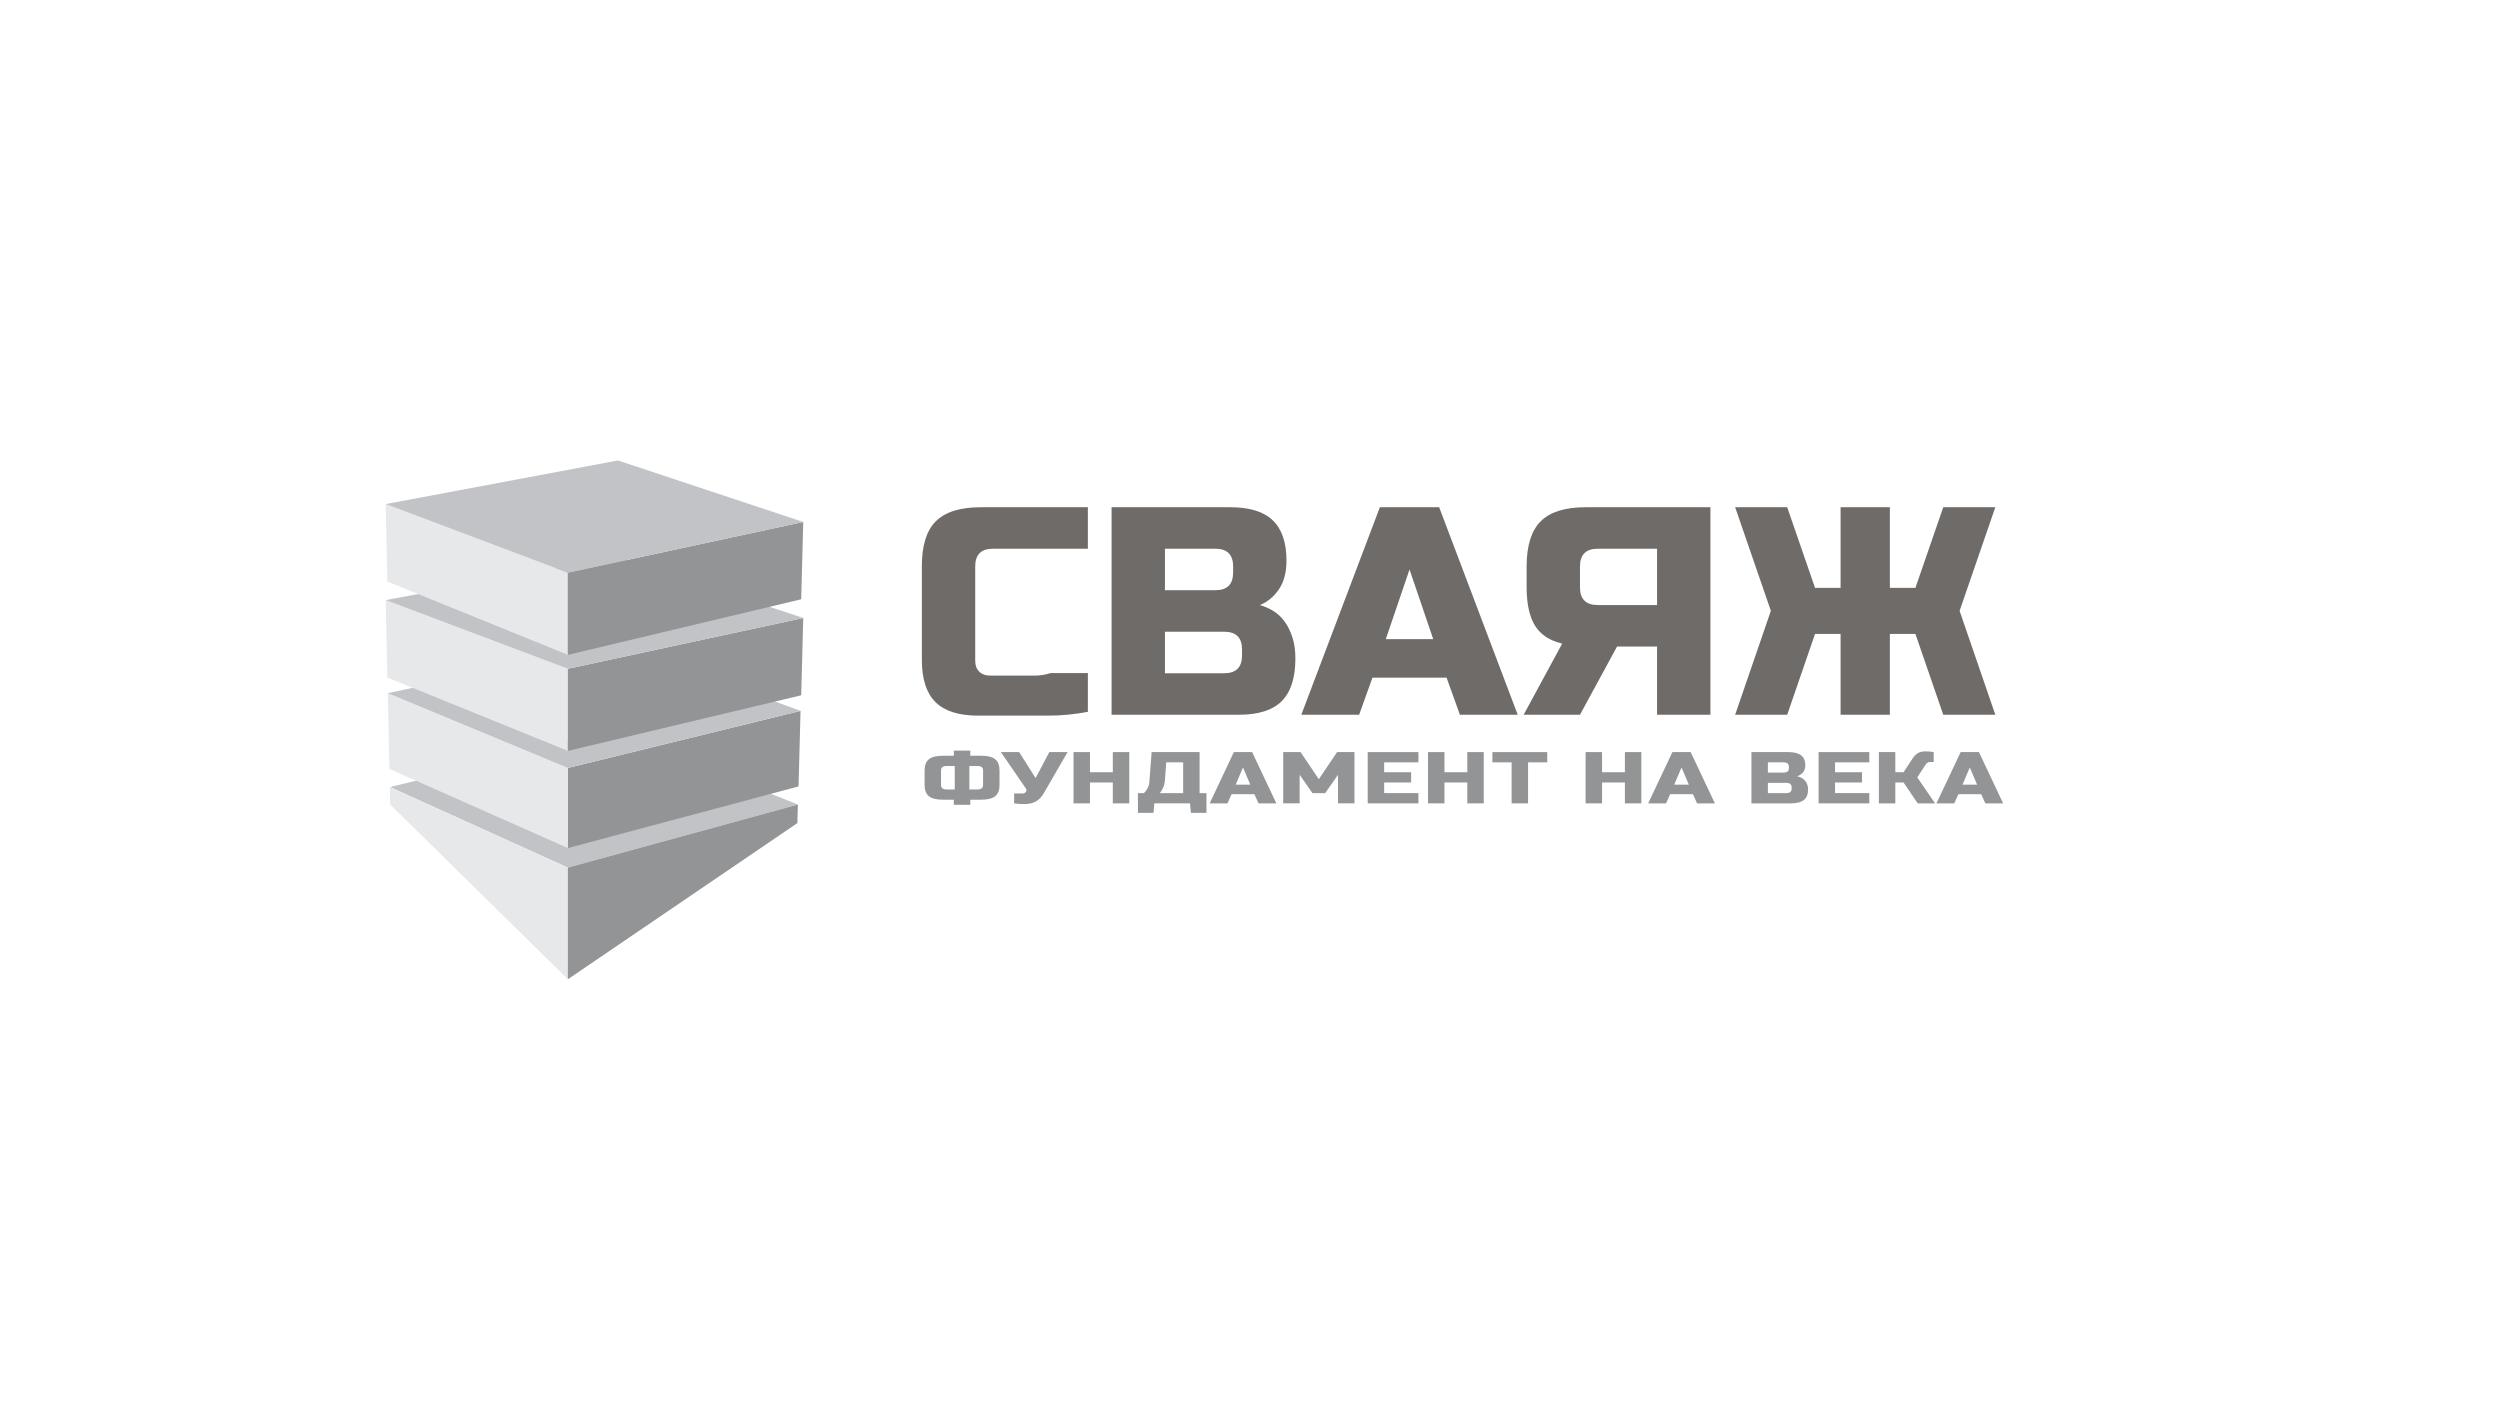
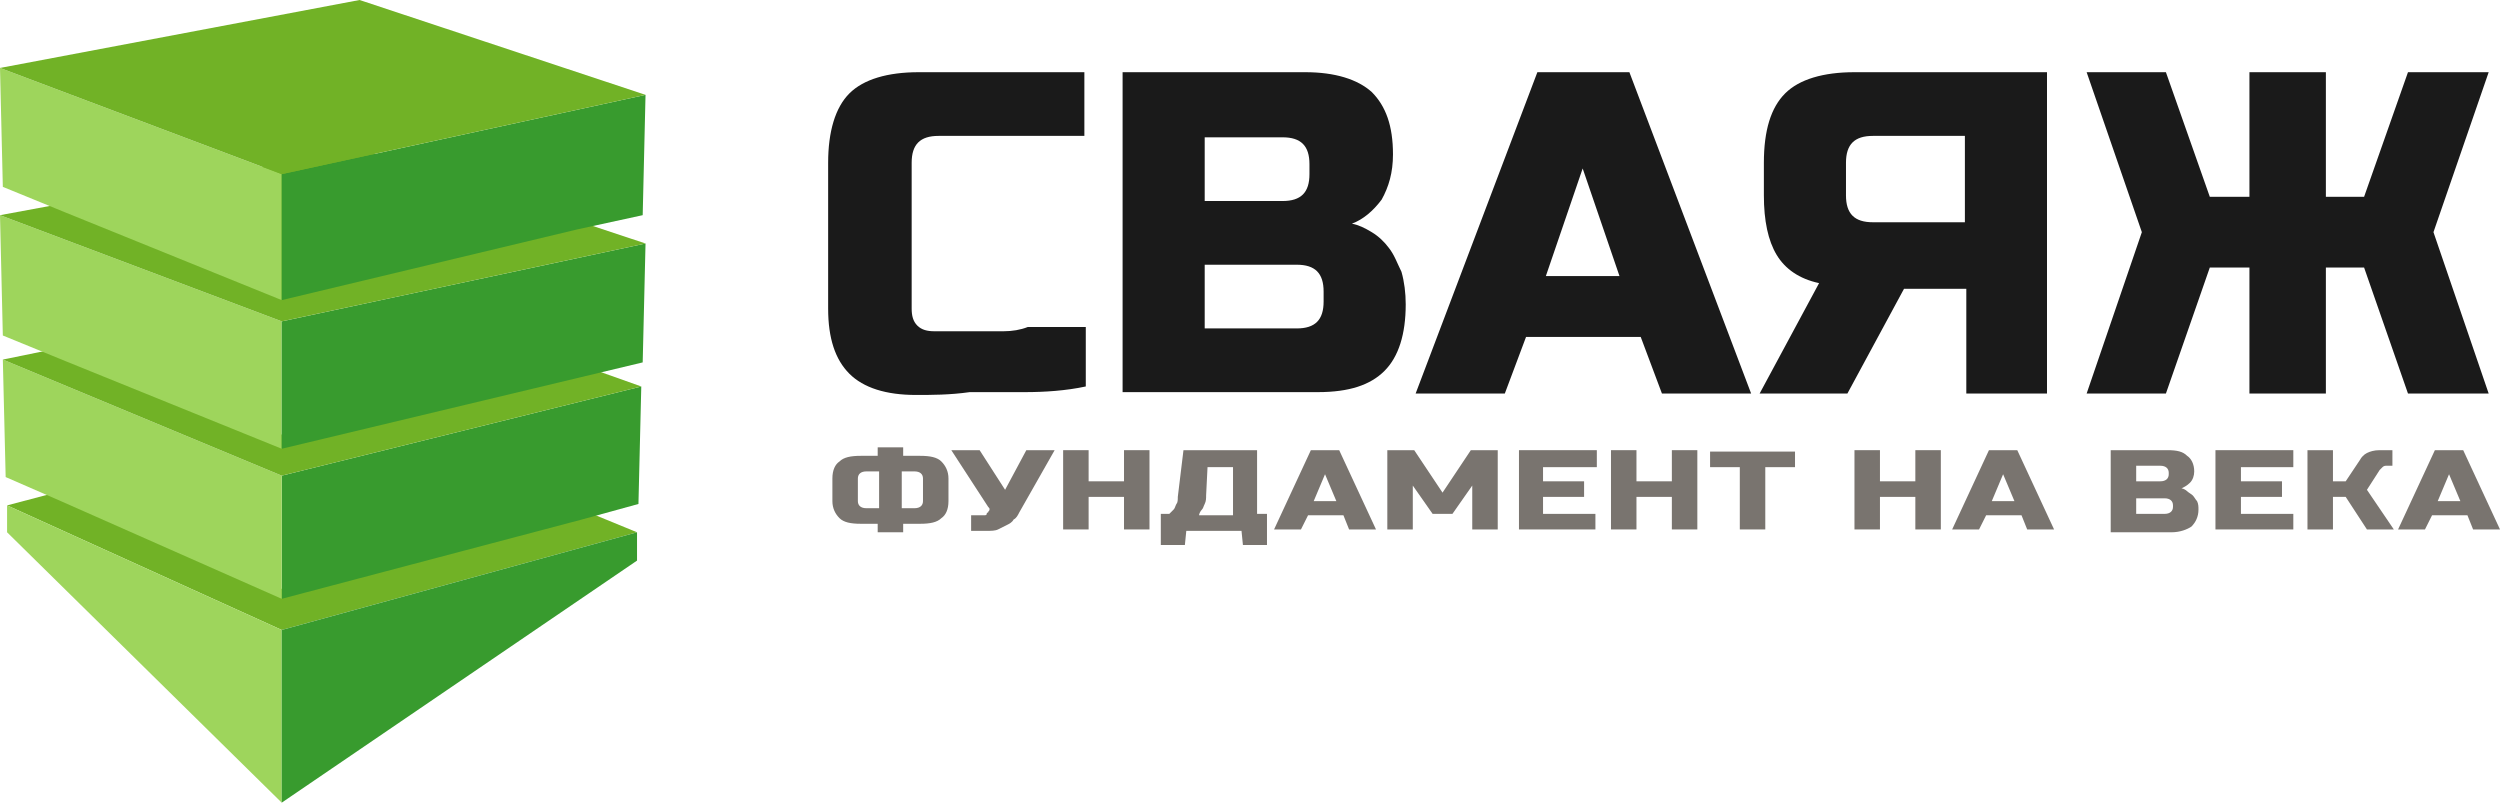
- <svg xmlns="http://www.w3.org/2000/svg" viewBox="0 0 341.25 194.505" height="194.505" width="341.25" xml:space="preserve" version="1.1" id="svg2">
-   <defs id="defs6">
-     <clipPath id="clipPath64" clipPathUnits="userSpaceOnUse">
-       <path id="path66" d="m 0,155.604 273,0 L 273,0 0,0 0,155.604 Z" />
-     </clipPath>
-   </defs>
-   <g transform="matrix(1.25,0,0,-1.25,0,194.505)" id="g10">
-     <g transform="translate(46.4225,70.5862)" id="g12">
-       <path id="path14" style="fill:#c1c3c6;fill-opacity:1;fill-rule:evenodd;stroke:none" d="M 0,0 15.587,-6.914 36.748,-1.26 40.707,-2.836 15.587,-9.724 -3.85,-0.926 0,0 Z" />
-     </g>
-     <g transform="translate(62.0097,48.6687)" id="g16">
-       <path id="path18" style="fill:#e7e8e9;fill-opacity:1;fill-rule:evenodd;stroke:none" d="m 0,0 -19.398,19.081 -0.04,1.91 L 0,12.194 0,0 Z" />
-     </g>
-     <g transform="translate(62.0097,48.6687)" id="g20">
-       <path id="path22" style="fill:#939496;fill-opacity:1;fill-rule:evenodd;stroke:none" d="M 0,0 0,12.194 25.12,19.081 25.067,17.056 0,0 Z" />
-     </g>
-     <g transform="translate(87.2006,69.726)" id="g24">
-       <path id="path26" style="fill:#939496;fill-opacity:1;fill-rule:evenodd;stroke:none" d="m 0,0 -4.03,-1.077 -21.161,-5.653 0,8.747 L 0.219,8.251 0,0 Z" />
-     </g>
-     <g transform="translate(62.0097,71.7435)" id="g28">
-       <path id="path30" style="fill:#e7e8e9;fill-opacity:1;fill-rule:evenodd;stroke:none" d="m 0,0 0,-8.748 -15.587,6.914 -3.905,1.732 -0.169,8.268 L 0,0 Z" />
-     </g>
-     <g transform="translate(46.6952,80.8412)" id="g32">
-       <path id="path34" style="fill:#c1c3c6;fill-opacity:1;fill-rule:evenodd;stroke:none" d="m 0,0 15.314,-6.218 20.94,4.987 4.471,-1.633 L 15.314,-9.098 -4.346,-0.932 0,0 Z" />
-     </g>
-     <g transform="translate(46.6952,79.8264)" id="g36">
-       <path id="path38" style="fill:#e7e8e9;fill-opacity:1;fill-rule:evenodd;stroke:none" d="m 0,0 -4.402,1.788 -0.173,8.459 19.889,-7.5 0,-8.965 L 0,0 Z" />
-     </g>
-     <g transform="translate(82.9493,78.5952)" id="g40">
-       <path id="path42" style="fill:#939496;fill-opacity:1;fill-rule:evenodd;stroke:none" d="m 0,0 -20.94,-4.987 0,8.966 L 4.766,9.525 4.542,1.082 0,0 Z" />
-     </g>
-     <g transform="translate(87.7156,88.1205)" id="g44">
-       <path id="path46" style="fill:#c1c3c6;fill-opacity:1;fill-rule:evenodd;stroke:none" d="m 0,0 -25.706,-5.547 -19.889,7.5 25.353,4.761 L 0,0 Z" />
-     </g>
-     <g transform="translate(46.6952,90.313)" id="g48">
-       <path id="path50" style="fill:#e7e8e9;fill-opacity:1;fill-rule:evenodd;stroke:none" d="m 0,0 -4.402,1.788 -0.173,8.459 19.889,-7.5 0,-8.965 L 0,0 Z" />
-     </g>
-     <g transform="translate(82.9493,89.0818)" id="g52">
-       <path id="path54" style="fill:#939496;fill-opacity:1;fill-rule:evenodd;stroke:none" d="m 0,0 -20.94,-4.987 0,8.966 L 4.766,9.525 4.542,1.082 0,0 Z" />
-     </g>
-     <g transform="translate(87.7156,98.6071)" id="g56">
-       <path id="path58" style="fill:#c1c3c6;fill-opacity:1;fill-rule:evenodd;stroke:none" d="m 0,0 -25.706,-5.547 -19.889,7.5 25.353,4.761 L 0,0 Z" />
-     </g>
-     <g id="g60">
-       <g clip-path="url(#clipPath64)" id="g62">
-         <g transform="translate(106.8167,77.4572)" id="g68">
-           <path id="path70" style="fill:#6f6b68;fill-opacity:1;fill-rule:nonzero;stroke:none" d="M 0,0 C -2.115,0 -3.669,0.491 -4.661,1.475 -5.654,2.458 -6.15,3.996 -6.15,6.09 l 0,10.257 c 0,2.244 0.512,3.874 1.538,4.889 1.024,1.014 2.67,1.522 4.936,1.522 l 11.655,0 0,-4.532 -10.36,0 c -1.295,0 -1.942,-0.644 -1.942,-1.933 l 0,-10.312 c 0,-0.494 0.145,-0.886 0.436,-1.176 0.292,-0.29 0.686,-0.434 1.182,-0.434 l 1.425,0 1.683,0 1.765,0 c 0.593,0 1.17,0.091 1.731,0.275 l 4.08,0 0,-4.231 C 10.532,0.138 9.098,0 7.673,0 L 3.771,0 0,0 Z" />
-         </g>
-         <g transform="translate(135.6292,84.6765)" id="g72">
-           <path id="path74" style="fill:#6f6b68;fill-opacity:1;fill-rule:nonzero;stroke:none" d="m 0,0 c 0,1.295 -0.647,1.942 -1.942,1.942 l -6.475,0 0,-4.532 6.475,0 C -0.647,-2.59 0,-1.942 0,-0.647 L 0,0 Z m -0.972,9.064 c 0,1.295 -0.647,1.943 -1.942,1.943 l -5.503,0 0,-4.532 5.503,0 c 1.295,0 1.942,0.647 1.942,1.942 l 0,0.647 z m -13.272,6.475 12.949,0 c 2.115,0 3.669,-0.48 4.662,-1.441 0.992,-0.96 1.488,-2.423 1.488,-4.386 0,-1.295 -0.28,-2.347 -0.84,-3.156 C 3.453,5.746 2.763,5.18 1.942,4.856 2.417,4.727 2.892,4.521 3.367,4.241 3.841,3.96 4.257,3.582 4.613,3.108 4.969,2.633 5.261,2.056 5.487,1.376 c 0.227,-0.68 0.34,-1.462 0.34,-2.347 0,-2.115 -0.497,-3.67 -1.489,-4.662 -0.993,-0.993 -2.547,-1.489 -4.662,-1.489 l -13.92,0 0,22.661 z" />
-         </g>
-         <g transform="translate(151.3294,85.8093)" id="g76">
-           <path id="path78" style="fill:#6f6b68;fill-opacity:1;fill-rule:nonzero;stroke:none" d="M 0,0 5.18,0 2.59,7.608 0,0 Z m -2.913,-8.255 -6.313,0 8.579,22.661 6.474,0 8.579,-22.661 -6.312,0 -1.457,4.047 -8.094,0 -1.456,-4.047 z" />
-         </g>
-         <g transform="translate(172.5335,91.4748)" id="g80">
-           <path id="path82" style="fill:#6f6b68;fill-opacity:1;fill-rule:nonzero;stroke:none" d="m 0,0 c 0,-1.295 0.647,-1.942 1.942,-1.942 l 6.475,0 0,6.15 -6.475,0 C 0.647,4.208 0,3.561 0,2.266 L 0,0 Z m 14.244,-13.92 -5.827,0 0,7.445 -4.37,0 L 0,-13.92 l -6.151,0 4.209,7.769 c -1.382,0.324 -2.374,0.982 -2.979,1.975 -0.604,0.992 -0.906,2.384 -0.906,4.176 l 0,2.266 c 0,2.266 0.513,3.912 1.538,4.937 1.024,1.025 2.67,1.538 4.936,1.538 l 13.597,0 0,-22.661 z" />
-         </g>
-         <g transform="translate(217.888,100.215)" id="g84">
-           <path id="path86" style="fill:#6f6b68;fill-opacity:1;fill-rule:nonzero;stroke:none" d="m 0,0 -5.685,0 -3.038,-8.805 -2.791,0 0,8.805 -5.382,0 0,-8.805 -2.791,0 -3.039,8.805 -5.684,0 3.9,-11.315 -3.9,-11.345 5.684,0 3.039,8.82 2.791,0 0,-8.82 5.382,0 0,8.82 2.791,0 3.038,-8.82 5.685,0 -3.9,11.345 L 0,0 Z" />
-         </g>
-         <g transform="translate(107.3512,71.4765)" id="g88">
-           <path id="path90" style="fill:#939496;fill-opacity:1;fill-rule:nonzero;stroke:none" d="m 0,0 c 0,0.32 -0.2,0.48 -0.599,0.48 l -0.898,0 0,-2.56 0.898,0 C -0.2,-2.08 0,-1.92 0,-1.6 L 0,0 Z m -4.589,-1.6 c 0,-0.32 0.199,-0.48 0.598,-0.48 l 0.898,0 0,2.56 -0.898,0 C -4.39,0.48 -4.589,0.32 -4.589,0 l 0,-1.6 z m 6.385,0 C 1.796,-2.16 1.638,-2.567 1.322,-2.82 1.006,-3.073 0.499,-3.2 -0.2,-3.2 l -1.197,0 0,-0.56 -1.796,0 0,0.56 -1.197,0 c -0.698,0 -1.206,0.127 -1.521,0.38 -0.317,0.253 -0.474,0.66 -0.474,1.22 l 0,1.6 c 0,0.56 0.157,0.966 0.474,1.22 0.315,0.253 0.823,0.38 1.521,0.38 l 1.197,0 0,0.56 1.796,0 0,-0.56 1.197,0 C 0.499,1.6 1.006,1.473 1.322,1.22 1.638,0.966 1.796,0.56 1.796,0 l 0,-1.6 z" />
-         </g>
-         <g transform="translate(109.2965,73.4765)" id="g92">
-           <path id="path94" style="fill:#939496;fill-opacity:1;fill-rule:nonzero;stroke:none" d="M 0,0 1.996,0 3.792,-2.84 5.288,0 7.283,0 4.739,-4.4 C 4.626,-4.603 4.501,-4.783 4.365,-4.94 4.229,-5.098 4.074,-5.231 3.901,-5.34 3.728,-5.45 3.53,-5.534 3.308,-5.592 3.084,-5.651 2.83,-5.68 2.544,-5.68 2.405,-5.68 2.27,-5.676 2.14,-5.668 2.011,-5.66 1.893,-5.651 1.786,-5.64 1.667,-5.629 1.553,-5.616 1.447,-5.6 l 0,1.08 0.898,0 c 0.099,0 0.183,0.017 0.249,0.052 0.067,0.034 0.116,0.078 0.15,0.132 0.033,0.053 0.05,0.11 0.05,0.172 0,0.061 -0.017,0.116 -0.05,0.164 L 0,0 Z" />
-         </g>
-         <g transform="translate(123.314,67.8764)" id="g96">
-           <path id="path98" style="fill:#939496;fill-opacity:1;fill-rule:nonzero;stroke:none" d="m 0,0 -1.796,0 0,2.28 -2.494,0 0,-2.28 -1.796,0 0,5.6 1.796,0 0,-2.2 2.494,0 0,2.2 L 0,5.6 0,0 Z" />
-         </g>
-         <g transform="translate(129.2008,68.9966)" id="g100">
-           <path id="path102" style="fill:#939496;fill-opacity:1;fill-rule:nonzero;stroke:none" d="m 0,0 0,3.36 -1.846,0 -0.15,-2 C -2.009,1.157 -2.045,0.973 -2.105,0.808 -2.165,0.643 -2.229,0.499 -2.295,0.376 -2.368,0.237 -2.451,0.112 -2.544,0 L 0,0 Z m -3.442,4.48 5.237,0 0,-4.48 0.749,0 0,-2.16 -1.696,0 -0.1,1.04 -3.891,0 -0.1,-1.04 -1.696,0 0,2.16 0.648,0 c 0.107,0.096 0.2,0.205 0.28,0.328 0.073,0.107 0.141,0.233 0.204,0.38 0.064,0.146 0.102,0.311 0.115,0.492 l 0.25,3.28 z" />
-         </g>
-         <g transform="translate(134.9371,69.9165)" id="g104">
-           <path id="path106" style="fill:#939496;fill-opacity:1;fill-rule:nonzero;stroke:none" d="M 0,0 1.596,0 0.798,1.88 0,0 Z m -0.898,-2.04 -1.945,0 2.643,5.6 1.996,0 2.644,-5.6 -1.946,0 -0.449,1 -2.494,0 -0.449,-1 z" />
-         </g>
-         <g transform="translate(146.1114,70.9966)" id="g108">
-           <path id="path110" style="fill:#939496;fill-opacity:1;fill-rule:nonzero;stroke:none" d="m 0,0 -1.397,-2 -1.397,0 -1.396,2 0,-3.12 -1.796,0 0,5.6 1.895,0 1.996,-2.96 1.995,2.96 1.896,0 0,-5.6 L 0,-3.12 0,0 Z" />
-         </g>
-         <g transform="translate(154.8912,67.8764)" id="g112">
-           <path id="path114" style="fill:#939496;fill-opacity:1;fill-rule:nonzero;stroke:none" d="m 0,0 -5.537,0 0,5.6 5.537,0 0,-1.12 -3.741,0 0,-1.08 2.943,0 0,-1.12 -2.943,0 0,-1.16 L 0,1.12 0,0 Z" />
-         </g>
-         <g transform="translate(162.0245,67.8764)" id="g116">
-           <path id="path118" style="fill:#939496;fill-opacity:1;fill-rule:nonzero;stroke:none" d="m 0,0 -1.796,0 0,2.28 -2.494,0 0,-2.28 -1.796,0 0,5.6 1.796,0 0,-2.2 2.494,0 0,2.2 L 0,5.6 0,0 Z" />
-         </g>
-         <g transform="translate(166.8634,67.8764)" id="g120">
-           <path id="path122" style="fill:#939496;fill-opacity:1;fill-rule:nonzero;stroke:none" d="m 0,0 -1.796,0 0,4.48 -2.096,0 0,1.12 5.987,0 0,-1.12 L 0,4.48 0,0 Z" />
-         </g>
-         <g transform="translate(179.2345,67.8764)" id="g124">
-           <path id="path126" style="fill:#939496;fill-opacity:1;fill-rule:nonzero;stroke:none" d="m 0,0 -1.796,0 0,2.28 -2.494,0 0,-2.28 -1.796,0 0,5.6 1.796,0 0,-2.2 2.494,0 0,2.2 L 0,5.6 0,0 Z" />
-         </g>
-         <g transform="translate(182.8262,69.9165)" id="g128">
-           <path id="path130" style="fill:#939496;fill-opacity:1;fill-rule:nonzero;stroke:none" d="M 0,0 1.596,0 0.798,1.88 0,0 Z m -0.898,-2.04 -1.946,0 2.644,5.6 1.995,0 2.644,-5.6 -1.945,0 -0.449,1 -2.494,0 -0.449,-1 z" />
-         </g>
-         <g transform="translate(195.6466,69.6362)" id="g132">
-           <path id="path134" style="fill:#939496;fill-opacity:1;fill-rule:nonzero;stroke:none" d="m 0,0 c 0,0.32 -0.199,0.48 -0.599,0.48 l -1.995,0 0,-1.12 1.995,0 c 0.4,0 0.599,0.16 0.599,0.48 L 0,0 Z m -0.299,2.24 c 0,0.32 -0.2,0.48 -0.598,0.48 l -1.697,0 0,-1.12 1.697,0 c 0.398,0 0.598,0.16 0.598,0.48 l 0,0.16 z m -4.091,1.6 3.992,0 C 0.253,3.84 0.731,3.722 1.038,3.484 1.344,3.247 1.497,2.885 1.497,2.4 1.497,2.08 1.41,1.82 1.237,1.62 1.064,1.42 0.852,1.28 0.599,1.2 0.745,1.168 0.892,1.118 1.038,1.048 1.184,0.979 1.312,0.885 1.422,0.768 1.531,0.651 1.621,0.508 1.691,0.34 1.761,0.172 1.796,-0.021 1.796,-0.24 1.796,-0.763 1.643,-1.146 1.337,-1.392 1.031,-1.637 0.552,-1.76 -0.1,-1.76 l -4.29,0 0,5.6 z" />
-         </g>
-         <g transform="translate(204.127,67.8764)" id="g136">
-           <path id="path138" style="fill:#939496;fill-opacity:1;fill-rule:nonzero;stroke:none" d="m 0,0 -5.537,0 0,5.6 5.537,0 0,-1.12 -3.741,0 0,-1.08 2.943,0 0,-1.12 -2.943,0 0,-1.16 L 0,1.12 0,0 Z" />
-         </g>
-         <g transform="translate(209.3643,70.7163)" id="g140">
-           <path id="path142" style="fill:#939496;fill-opacity:1;fill-rule:nonzero;stroke:none" d="m 0,0 1.945,-2.84 -1.895,0 -1.547,2.28 -0.898,0 0,-2.28 -1.795,0 0,5.6 1.795,0 0,-2.2 0.898,0 0.998,1.52 C -0.353,2.304 -0.172,2.487 0.045,2.628 0.261,2.77 0.545,2.84 0.897,2.84 1.011,2.84 1.12,2.836 1.227,2.828 1.333,2.82 1.43,2.811 1.517,2.8 1.616,2.784 1.709,2.771 1.796,2.76 l 0,-1.08 -0.4,0 C 1.297,1.68 1.207,1.655 1.127,1.604 1.048,1.553 0.987,1.499 0.947,1.44 L 0,0 Z" />
-         </g>
-         <g transform="translate(214.3038,69.9165)" id="g144">
-           <path id="path146" style="fill:#939496;fill-opacity:1;fill-rule:nonzero;stroke:none" d="M 0,0 1.596,0 0.798,1.88 0,0 Z m -0.898,-2.04 -1.946,0 2.644,5.6 1.995,0 2.644,-5.6 -1.945,0 -0.449,1 -2.494,0 -0.449,-1 z" />
-         </g>
-       </g>
-     </g>
+ <svg xmlns="http://www.w3.org/2000/svg" version="1.1" id="Слой_1" x="0px" y="0px" viewBox="0 0 176.6 56.7" style="enable-background:new 0 0 176.6 56.7;" xml:space="preserve">
+   <style type="text/css">
+ 	.st0{fill-rule:evenodd;clip-rule:evenodd;fill:#71B226;}
+ 	.st1{fill-rule:evenodd;clip-rule:evenodd;fill:#9ED55C;}
+ 	.st2{fill-rule:evenodd;clip-rule:evenodd;fill:#389B2E;}
+ 	.st3{fill:#1A1A1A;}
+ 	.st4{fill:#79746F;}
+ </style>
+   <polygon id="XMLID_104_" class="st0" points="4.3,34.7 19.9,41.6 41.1,36 45,37.6 19.9,44.5 0.5,35.7 " />
+   <polygon id="XMLID_65_" class="st1" points="19.9,56.7 0.5,37.6 0.5,35.7 19.9,44.5 " />
+   <polygon id="XMLID_64_" class="st2" points="19.9,56.7 19.9,44.5 45,37.6 45,39.6 " />
+   <polygon id="XMLID_63_" class="st2" points="45.1,35.6 41.1,36.7 19.9,42.3 19.9,33.6 45.3,27.3 " />
+   <polygon id="XMLID_62_" class="st1" points="19.9,33.6 19.9,42.3 4.3,35.4 0.4,33.7 0.2,25.4 " />
+   <polygon id="XMLID_61_" class="st0" points="4.6,24.5 19.9,30.7 40.8,25.7 45.3,27.3 19.9,33.6 0.2,25.4 " />
+   <polygon id="XMLID_60_" class="st1" points="4.6,25.5 0.2,23.7 0,15.2 19.9,22.7 19.9,31.7 " />
+   <polygon id="XMLID_59_" class="st2" points="40.8,26.7 19.9,31.7 19.9,22.7 45.6,17.2 45.4,25.6 " />
+   <polygon id="XMLID_58_" class="st0" points="45.6,17.2 19.9,22.7 0,15.2 25.4,10.5 " />
+   <polygon id="XMLID_57_" class="st1" points="4.6,15 0.2,13.2 0,4.8 19.9,12.3 19.9,21.2 " />
+   <polygon id="XMLID_56_" class="st2" points="40.8,16.2 19.9,21.2 19.9,12.3 45.6,6.7 45.4,15.2 " />
+   <polygon id="XMLID_55_" class="st0" points="45.6,6.7 19.9,12.3 0,4.8 25.4,0 " />
+   <path id="XMLID_53_" class="st3" d="M64.7,27.9c-2.1,0-3.7-0.5-4.7-1.5c-1-1-1.5-2.5-1.5-4.6V11.5c0-2.2,0.5-3.9,1.5-4.9  c1-1,2.7-1.5,4.9-1.5h11.7v4.5H66.3c-1.3,0-1.9,0.6-1.9,1.9v10.3c0,0.5,0.1,0.9,0.4,1.2c0.3,0.3,0.7,0.4,1.2,0.4c0.4,0,0.9,0,1.4,0  c0.5,0,1.1,0,1.7,0s1.2,0,1.8,0c0.6,0,1.2-0.1,1.7-0.3c1.3,0,2.7,0,4.1,0v4.2c-1.4,0.3-2.9,0.4-4.3,0.4c-1.2,0-2.5,0-3.9,0  C67.1,27.9,65.8,27.9,64.7,27.9z" />
+   <path id="XMLID_49_" class="st3" d="M79.3,5.1h12.9c2.1,0,3.7,0.5,4.7,1.4c1,1,1.5,2.4,1.5,4.4c0,1.3-0.3,2.3-0.8,3.2  c-0.6,0.8-1.3,1.4-2.1,1.7c0.5,0.1,0.9,0.3,1.4,0.6c0.5,0.3,0.9,0.7,1.2,1.1c0.4,0.5,0.6,1.1,0.9,1.7c0.2,0.7,0.3,1.5,0.3,2.3  c0,2.1-0.5,3.7-1.5,4.7c-1,1-2.5,1.5-4.7,1.5H79.3V5.1z M92.5,11.6c0-1.3-0.6-1.9-1.9-1.9h-5.5v4.5h5.5c1.3,0,1.9-0.6,1.9-1.9V11.6z   M93.5,20.6c0-1.3-0.6-1.9-1.9-1.9h-6.5v4.5h6.5c1.3,0,1.9-0.6,1.9-1.9V20.6z" />
+   <path id="XMLID_46_" class="st3" d="M106.3,27.8H100l8.6-22.7h6.5l8.6,22.7h-6.3l-1.5-4h-8.1L106.3,27.8z M109.2,19.5h5.2l-2.6-7.6  L109.2,19.5z" />
+   <path id="XMLID_43_" class="st3" d="M144.7,27.8h-5.8v-7.4h-4.4l-4,7.4h-6.2l4.2-7.8c-1.4-0.3-2.4-1-3-2s-0.9-2.4-0.9-4.2v-2.3  c0-2.3,0.5-3.9,1.5-4.9c1-1,2.7-1.5,4.9-1.5h13.6V27.8z M130.4,13.8c0,1.3,0.6,1.9,1.9,1.9h6.5V9.6h-6.5c-1.3,0-1.9,0.6-1.9,1.9  V13.8z" />
+   <polygon id="XMLID_42_" class="st3" points="175.8,5.1 170.1,5.1 167,13.9 164.3,13.9 164.3,5.1 158.9,5.1 158.9,13.9 156.1,13.9   153,5.1 147.4,5.1 151.3,16.4 147.4,27.8 153,27.8 156.1,18.9 158.9,18.9 158.9,27.8 164.3,27.8 164.3,18.9 167,18.9 170.1,27.8   175.8,27.8 171.9,16.4 " />
+   <g id="XMLID_3_">
+     <path id="XMLID_38_" class="st4" d="M67,35.4c0,0.6-0.2,1-0.5,1.2C66.2,36.9,65.7,37,65,37h-1.2v0.6H62V37h-1.2   c-0.7,0-1.2-0.1-1.5-0.4c-0.3-0.3-0.5-0.7-0.5-1.2v-1.6c0-0.6,0.2-1,0.5-1.2c0.3-0.3,0.8-0.4,1.5-0.4H62v-0.6h1.8v0.6H65   c0.7,0,1.2,0.1,1.5,0.4s0.5,0.7,0.5,1.2V35.4z M60.6,35.4c0,0.3,0.2,0.5,0.6,0.5h0.9v-2.6h-0.9c-0.4,0-0.6,0.2-0.6,0.5V35.4z    M65.2,33.8c0-0.3-0.2-0.5-0.6-0.5h-0.9v2.6h0.9c0.4,0,0.6-0.2,0.6-0.5V33.8z" />
+     <path id="XMLID_36_" class="st4" d="M67.2,31.8h2l1.8,2.8l1.5-2.8h2l-2.5,4.4c-0.1,0.2-0.2,0.4-0.4,0.5c-0.1,0.2-0.3,0.3-0.5,0.4   c-0.2,0.1-0.4,0.2-0.6,0.3c-0.2,0.1-0.5,0.1-0.8,0.1c-0.1,0-0.3,0-0.4,0c-0.1,0-0.2,0-0.4,0c-0.1,0-0.2,0-0.3,0v-1.1h0.9   c0.1,0,0.2,0,0.2-0.1s0.1-0.1,0.1-0.1c0-0.1,0.1-0.1,0.1-0.2c0-0.1,0-0.1-0.1-0.2L67.2,31.8z" />
+     <path id="XMLID_34_" class="st4" d="M81.2,37.4h-1.8v-2.3h-2.5v2.3h-1.8v-5.6h1.8V34h2.5v-2.2h1.8V37.4z" />
+     <path id="XMLID_31_" class="st4" d="M83.6,31.8h5.2v4.5h0.7v2.2h-1.7l-0.1-1h-3.9l-0.1,1h-1.7v-2.2h0.6c0.1-0.1,0.2-0.2,0.3-0.3   c0.1-0.1,0.1-0.2,0.2-0.4c0.1-0.1,0.1-0.3,0.1-0.5L83.6,31.8z M87.1,36.3V33h-1.8l-0.1,2c0,0.2,0,0.4-0.1,0.6   c-0.1,0.2-0.1,0.3-0.2,0.4c-0.1,0.1-0.2,0.3-0.2,0.4H87.1z" />
+     <path id="XMLID_28_" class="st4" d="M91.9,37.4H90l2.6-5.6h2l2.6,5.6h-1.9l-0.4-1h-2.5L91.9,37.4z M92.8,35.4h1.6l-0.8-1.9   L92.8,35.4z" />
+     <path id="XMLID_26_" class="st4" d="M104,34.3l-1.4,2h-1.4l-1.4-2v3.1H98v-5.6h1.9l2,3l2-3h1.9v5.6H104V34.3z" />
+     <path id="XMLID_24_" class="st4" d="M112.8,37.4h-5.5v-5.6h5.5V33H109V34h2.9v1.1H109v1.2h3.7V37.4z" />
+     <path id="XMLID_22_" class="st4" d="M119.9,37.4h-1.8v-2.3h-2.5v2.3h-1.8v-5.6h1.8V34h2.5v-2.2h1.8V37.4z" />
+     <path id="XMLID_20_" class="st4" d="M124.7,37.4h-1.8V33h-2.1v-1.1h6V33h-2.1V37.4z" />
+     <path id="XMLID_18_" class="st4" d="M137.1,37.4h-1.8v-2.3h-2.5v2.3H131v-5.6h1.8V34h2.5v-2.2h1.8V37.4z" />
+     <path id="XMLID_15_" class="st4" d="M139.8,37.4h-1.9l2.6-5.6h2l2.6,5.6h-1.9l-0.4-1h-2.5L139.8,37.4z M140.7,35.4h1.6l-0.8-1.9   L140.7,35.4z" />
+     <path id="XMLID_11_" class="st4" d="M149.1,31.8h4c0.7,0,1.1,0.1,1.4,0.4c0.3,0.2,0.5,0.6,0.5,1.1c0,0.3-0.1,0.6-0.3,0.8   c-0.2,0.2-0.4,0.3-0.6,0.4c0.1,0,0.3,0.1,0.4,0.2c0.1,0.1,0.3,0.2,0.4,0.3s0.2,0.3,0.3,0.4c0.1,0.2,0.1,0.4,0.1,0.6   c0,0.5-0.2,0.9-0.5,1.2c-0.3,0.2-0.8,0.4-1.4,0.4h-4.3V31.8z M153.2,33.4c0-0.3-0.2-0.5-0.6-0.5h-1.7v1.1h1.7   c0.4,0,0.6-0.2,0.6-0.5V33.4z M153.5,35.7c0-0.3-0.2-0.5-0.6-0.5h-2v1.1h2c0.4,0,0.6-0.2,0.6-0.5V35.7z" />
+     <path id="XMLID_9_" class="st4" d="M162,37.4h-5.5v-5.6h5.5V33h-3.7V34h2.9v1.1h-2.9v1.2h3.7V37.4z" />
+     <path id="XMLID_7_" class="st4" d="M167.2,34.6l1.9,2.8h-1.9l-1.5-2.3h-0.9v2.3h-1.8v-5.6h1.8V34h0.9l1-1.5   c0.1-0.2,0.3-0.4,0.5-0.5c0.2-0.1,0.5-0.2,0.9-0.2c0.1,0,0.2,0,0.3,0s0.2,0,0.3,0c0.1,0,0.2,0,0.3,0v1.1h-0.4c-0.1,0-0.2,0-0.3,0.1   c-0.1,0.1-0.1,0.1-0.2,0.2L167.2,34.6z" />
+     <path id="XMLID_4_" class="st4" d="M171.3,37.4h-1.9l2.6-5.6h2l2.6,5.6h-1.9l-0.4-1h-2.5L171.3,37.4z M172.2,35.4h1.6l-0.8-1.9   L172.2,35.4z" />
  </g>
</svg>
